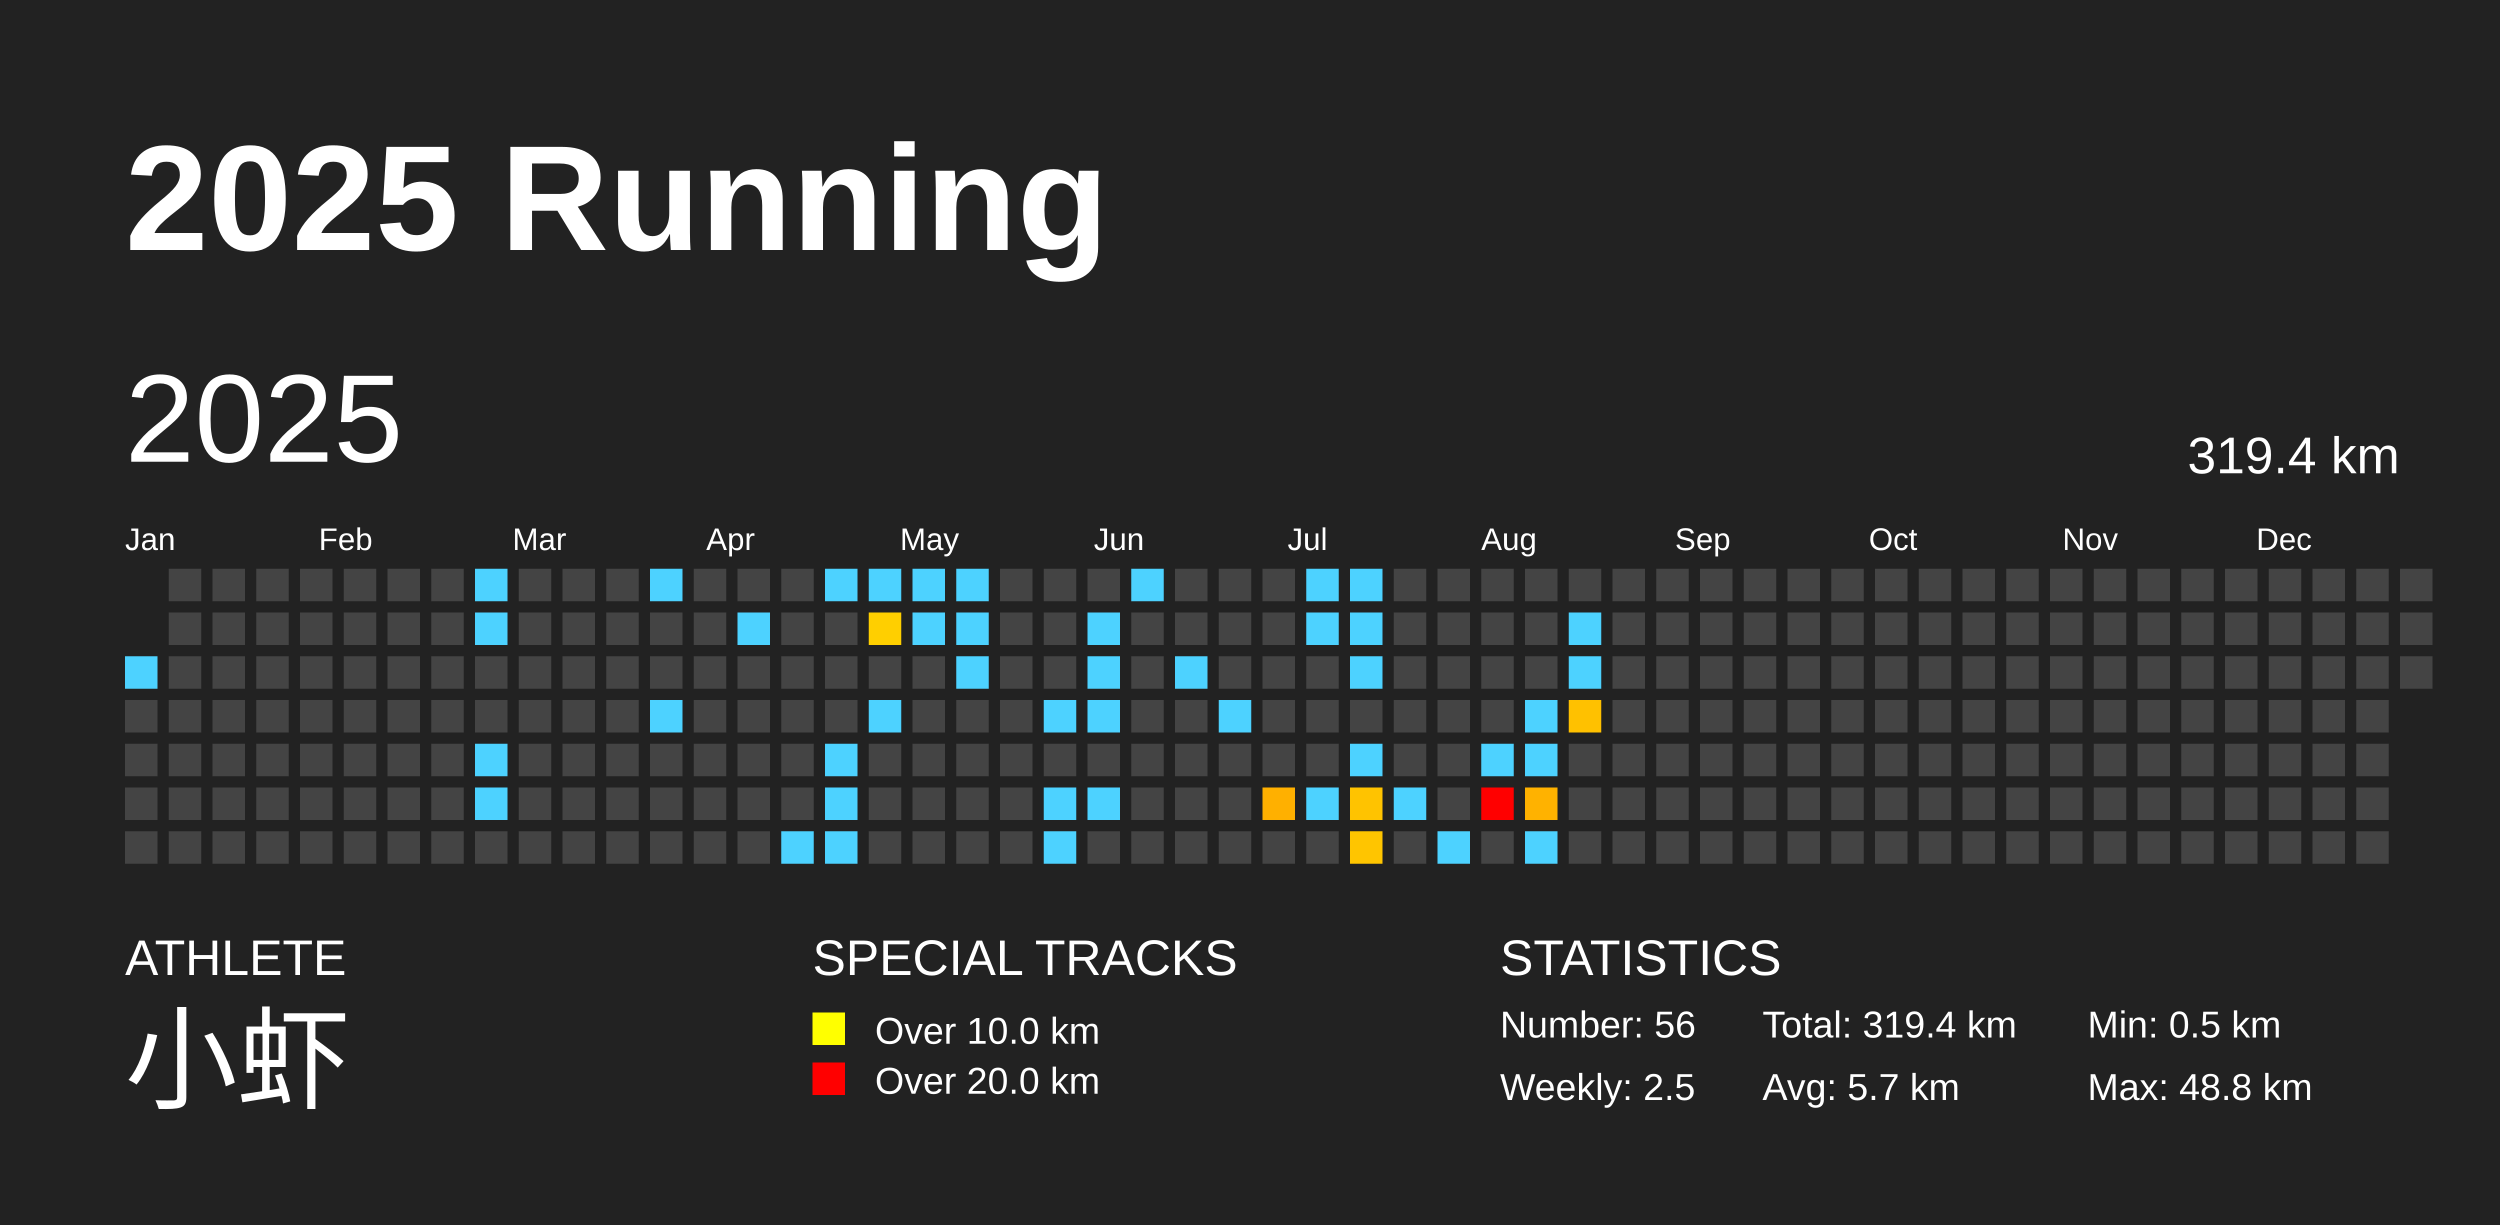
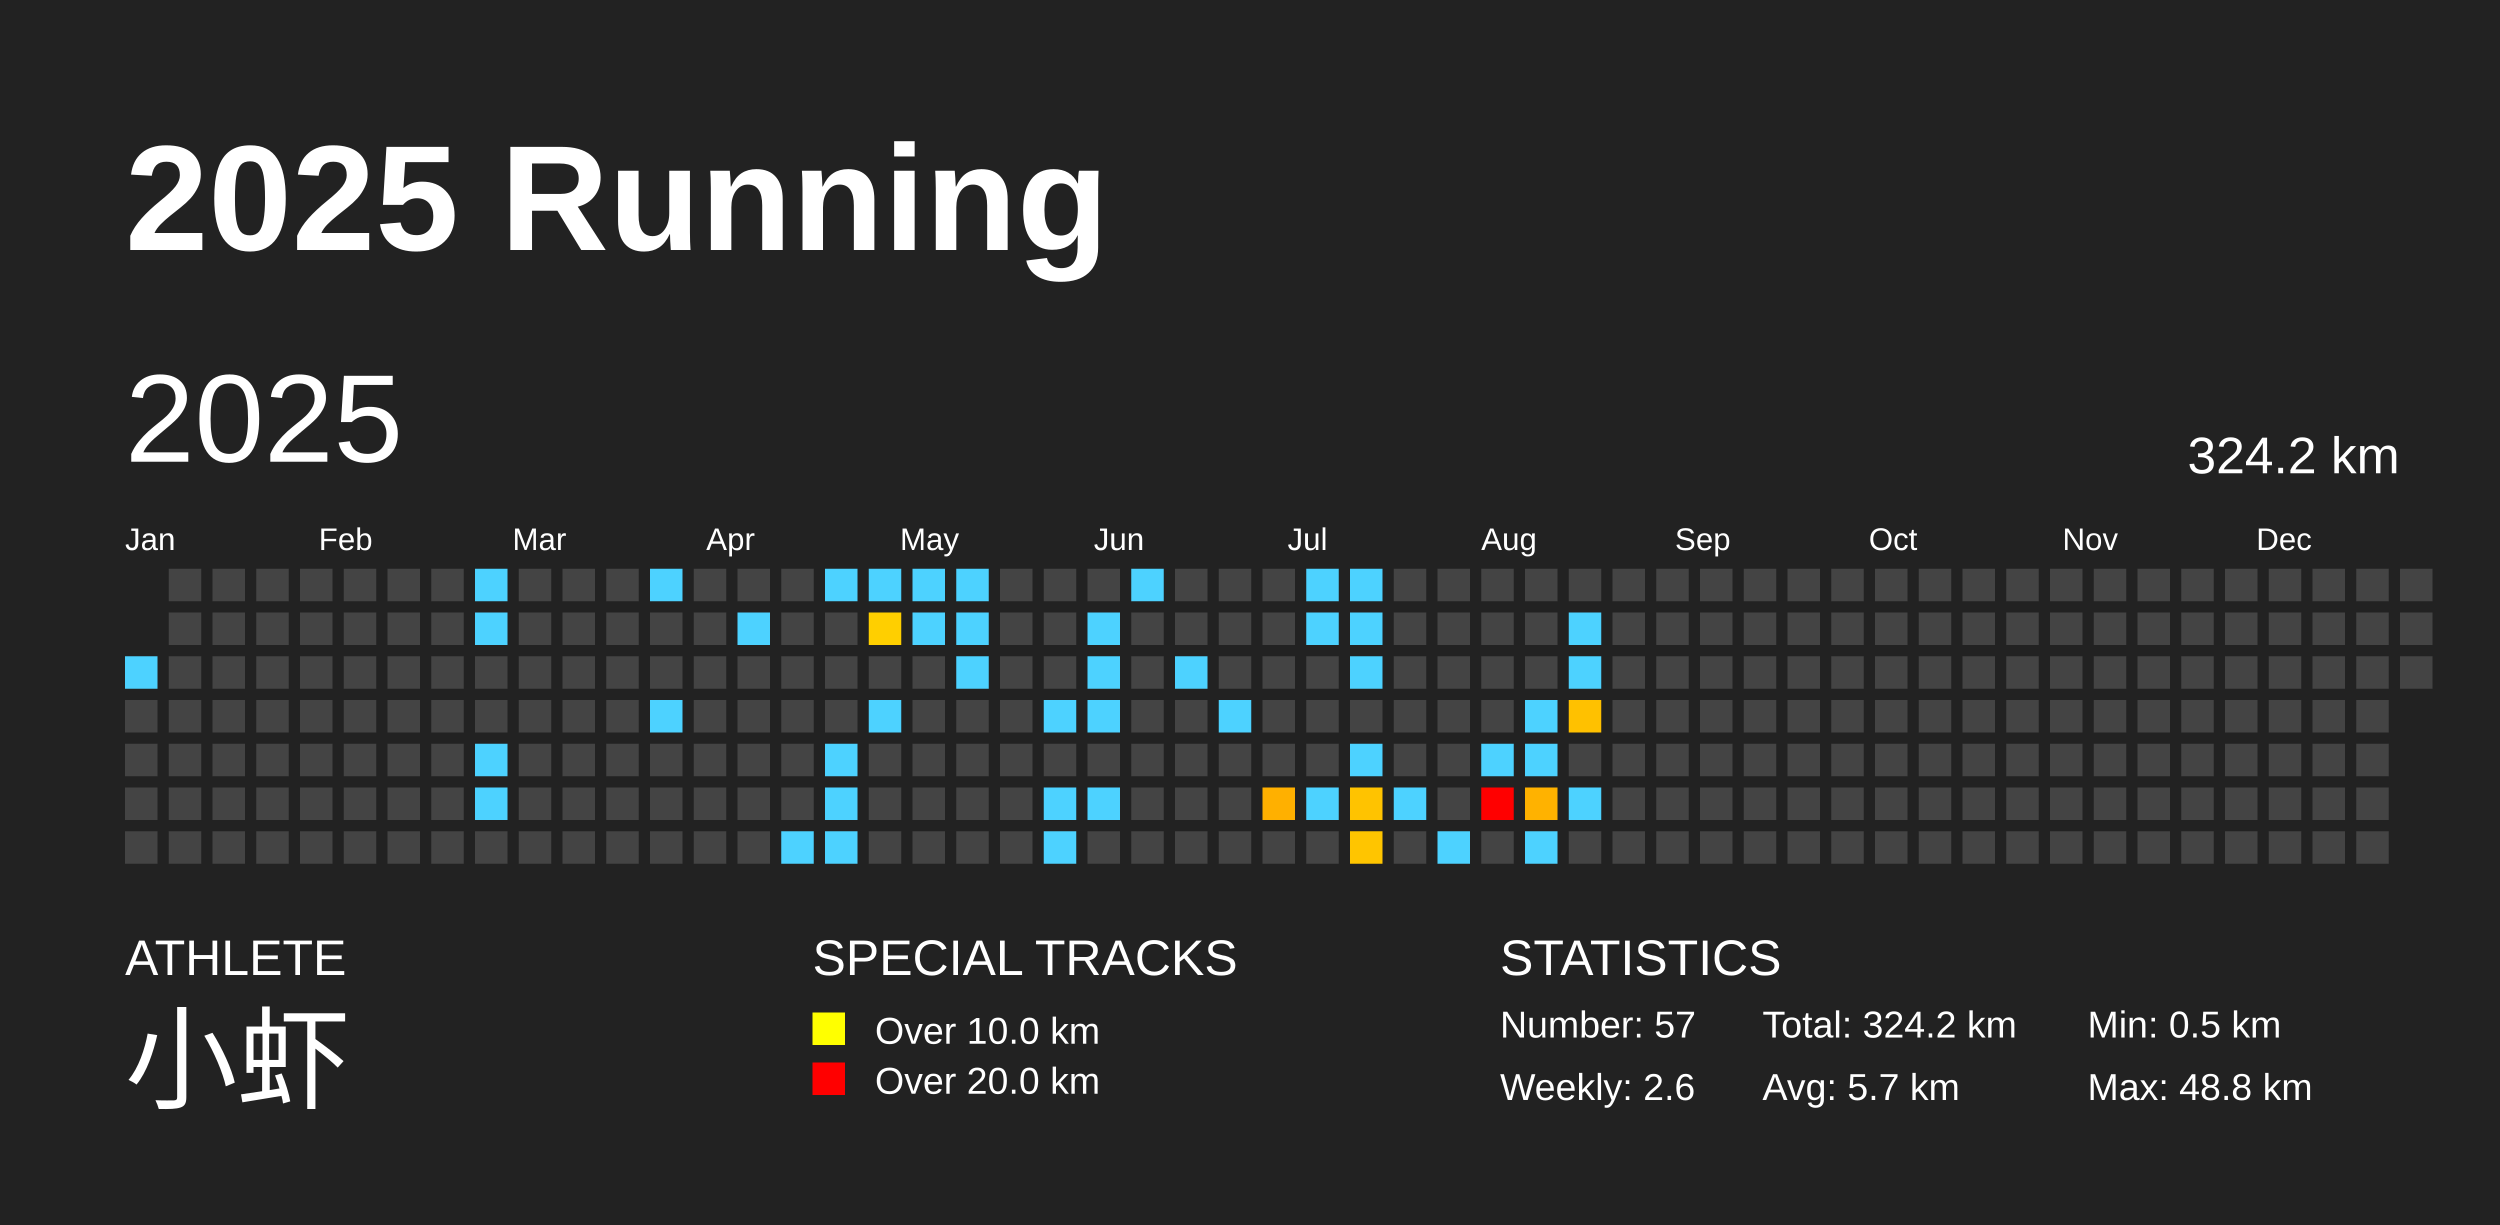
<svg xmlns="http://www.w3.org/2000/svg" baseProfile="full" height="98mm" version="1.1" viewBox="0,0,200,98" width="200mm">
  <defs />
  <rect fill="#222222" height="98" width="200" x="0" y="0" />
  <text fill="#FFFFFF" style="font-size:12px; font-family:Arial; font-weight:bold;" x="10" y="20">2025 Running</text>
  <text fill="#FFFFFF" style="font-size:4px; font-family:Arial" x="10" y="78">ATHLETE</text>
  <text fill="#FFFFFF" style="font-size:9px; font-family:Arial" x="10" y="88">小虾</text>
  <text fill="#FFFFFF" style="font-size:4px; font-family:Arial" x="65" y="78">SPECIAL TRACKS</text>
  <rect fill="yellow" height="2.6" width="2.6" x="65" y="81" />
  <text fill="#FFFFFF" style="font-size:3px; font-family:Arial" x="70" y="83.5">Over 10.0 km</text>
  <rect fill="red" height="2.6" width="2.6" x="65" y="85" />
  <text fill="#FFFFFF" style="font-size:3px; font-family:Arial" x="70" y="87.5">Over 20.0 km</text>
  <text fill="#FFFFFF" style="font-size:4px; font-family:Arial" x="120" y="78">STATISTICS</text>
-   <text fill="#FFFFFF" style="font-size:3px; font-family:Arial" x="120" y="83">Number: 56</text>
-   <text fill="#FFFFFF" style="font-size:3px; font-family:Arial" x="120" y="88">Weekly: 2.5</text>
-   <text fill="#FFFFFF" style="font-size:3px; font-family:Arial" x="141" y="83">Total: 319.4 km</text>
+   <text fill="#FFFFFF" style="font-size:3px; font-family:Arial" x="120" y="83">Number: 57</text>
+   <text fill="#FFFFFF" style="font-size:3px; font-family:Arial" x="120" y="88">Weekly: 2.6</text>
+   <text fill="#FFFFFF" style="font-size:3px; font-family:Arial" x="141" y="83">Total: 324.2 km</text>
  <text fill="#FFFFFF" style="font-size:3px; font-family:Arial" x="141" y="88">Avg: 5.7 km</text>
  <text fill="#FFFFFF" style="font-size:3px; font-family:Arial" x="167" y="83">Min: 0.5 km</text>
  <text fill="#FFFFFF" style="font-size:3px; font-family:Arial" x="167" y="88">Max: 48.8 km</text>
  <text dominant-baseline="hanging" fill="#FFFFFF" style="font-size:10.0px; font-family:Arial;" x="10" y="30">2025</text>
-   <text dominant-baseline="hanging" fill="#FFFFFF" style="font-size:4.125px; font-family:Arial;" x="175" y="35">319.4 km</text>
+   <text dominant-baseline="hanging" fill="#FFFFFF" style="font-size:4.125px; font-family:Arial;" x="175" y="35">324.2 km</text>
  <text fill="#FFFFFF" style="font-size:2.5px; font-family:Arial" x="10.0" y="44">Jan</text>
  <text fill="#FFFFFF" style="font-size:2.5px; font-family:Arial" x="25.5" y="44">Feb</text>
  <text fill="#FFFFFF" style="font-size:2.5px; font-family:Arial" x="41.0" y="44">Mar</text>
  <text fill="#FFFFFF" style="font-size:2.5px; font-family:Arial" x="56.5" y="44">Apr</text>
  <text fill="#FFFFFF" style="font-size:2.5px; font-family:Arial" x="72.0" y="44">May</text>
  <text fill="#FFFFFF" style="font-size:2.5px; font-family:Arial" x="87.5" y="44">Jun</text>
  <text fill="#FFFFFF" style="font-size:2.5px; font-family:Arial" x="103.0" y="44">Jul</text>
  <text fill="#FFFFFF" style="font-size:2.5px; font-family:Arial" x="118.5" y="44">Aug</text>
  <text fill="#FFFFFF" style="font-size:2.5px; font-family:Arial" x="134.0" y="44">Sep</text>
  <text fill="#FFFFFF" style="font-size:2.5px; font-family:Arial" x="149.5" y="44">Oct</text>
  <text fill="#FFFFFF" style="font-size:2.5px; font-family:Arial" x="165.0" y="44">Nov</text>
  <text fill="#FFFFFF" style="font-size:2.5px; font-family:Arial" x="180.5" y="44">Dec</text>
  <rect fill="#4dd2ff" height="2.6" width="2.6" x="10.0" y="52.5" />
  <rect fill="#444444" height="2.6" width="2.6" x="10.0" y="56.0" />
  <rect fill="#444444" height="2.6" width="2.6" x="10.0" y="59.5" />
  <rect fill="#444444" height="2.6" width="2.6" x="10.0" y="63.0" />
  <rect fill="#444444" height="2.6" width="2.6" x="10.0" y="66.5" />
  <rect fill="#444444" height="2.6" width="2.6" x="13.5" y="45.5" />
  <rect fill="#444444" height="2.6" width="2.6" x="13.5" y="49.0" />
  <rect fill="#444444" height="2.6" width="2.6" x="13.5" y="52.5" />
  <rect fill="#444444" height="2.6" width="2.6" x="13.5" y="56.0" />
  <rect fill="#444444" height="2.6" width="2.6" x="13.5" y="59.5" />
  <rect fill="#444444" height="2.6" width="2.6" x="13.5" y="63.0" />
  <rect fill="#444444" height="2.6" width="2.6" x="13.5" y="66.5" />
  <rect fill="#444444" height="2.6" width="2.6" x="17.0" y="45.5" />
  <rect fill="#444444" height="2.6" width="2.6" x="17.0" y="49.0" />
  <rect fill="#444444" height="2.6" width="2.6" x="17.0" y="52.5" />
  <rect fill="#444444" height="2.6" width="2.6" x="17.0" y="56.0" />
  <rect fill="#444444" height="2.6" width="2.6" x="17.0" y="59.5" />
  <rect fill="#444444" height="2.6" width="2.6" x="17.0" y="63.0" />
  <rect fill="#444444" height="2.6" width="2.6" x="17.0" y="66.5" />
  <rect fill="#444444" height="2.6" width="2.6" x="20.5" y="45.5" />
  <rect fill="#444444" height="2.6" width="2.6" x="20.5" y="49.0" />
  <rect fill="#444444" height="2.6" width="2.6" x="20.5" y="52.5" />
  <rect fill="#444444" height="2.6" width="2.6" x="20.5" y="56.0" />
  <rect fill="#444444" height="2.6" width="2.6" x="20.5" y="59.5" />
  <rect fill="#444444" height="2.6" width="2.6" x="20.5" y="63.0" />
  <rect fill="#444444" height="2.6" width="2.6" x="20.5" y="66.5" />
  <rect fill="#444444" height="2.6" width="2.6" x="24.0" y="45.5" />
  <rect fill="#444444" height="2.6" width="2.6" x="24.0" y="49.0" />
  <rect fill="#444444" height="2.6" width="2.6" x="24.0" y="52.5" />
  <rect fill="#444444" height="2.6" width="2.6" x="24.0" y="56.0" />
  <rect fill="#444444" height="2.6" width="2.6" x="24.0" y="59.5" />
  <rect fill="#444444" height="2.6" width="2.6" x="24.0" y="63.0" />
  <rect fill="#444444" height="2.6" width="2.6" x="24.0" y="66.5" />
  <rect fill="#444444" height="2.6" width="2.6" x="27.5" y="45.5" />
  <rect fill="#444444" height="2.6" width="2.6" x="27.5" y="49.0" />
  <rect fill="#444444" height="2.6" width="2.6" x="27.5" y="52.5" />
  <rect fill="#444444" height="2.6" width="2.6" x="27.5" y="56.0" />
  <rect fill="#444444" height="2.6" width="2.6" x="27.5" y="59.5" />
  <rect fill="#444444" height="2.6" width="2.6" x="27.5" y="63.0" />
  <rect fill="#444444" height="2.6" width="2.6" x="27.5" y="66.5" />
  <rect fill="#444444" height="2.6" width="2.6" x="31.0" y="45.5" />
  <rect fill="#444444" height="2.6" width="2.6" x="31.0" y="49.0" />
  <rect fill="#444444" height="2.6" width="2.6" x="31.0" y="52.5" />
  <rect fill="#444444" height="2.6" width="2.6" x="31.0" y="56.0" />
  <rect fill="#444444" height="2.6" width="2.6" x="31.0" y="59.5" />
  <rect fill="#444444" height="2.6" width="2.6" x="31.0" y="63.0" />
  <rect fill="#444444" height="2.6" width="2.6" x="31.0" y="66.5" />
  <rect fill="#444444" height="2.6" width="2.6" x="34.5" y="45.5" />
  <rect fill="#444444" height="2.6" width="2.6" x="34.5" y="49.0" />
  <rect fill="#444444" height="2.6" width="2.6" x="34.5" y="52.5" />
  <rect fill="#444444" height="2.6" width="2.6" x="34.5" y="56.0" />
  <rect fill="#444444" height="2.6" width="2.6" x="34.5" y="59.5" />
  <rect fill="#444444" height="2.6" width="2.6" x="34.5" y="63.0" />
  <rect fill="#444444" height="2.6" width="2.6" x="34.5" y="66.5" />
  <rect fill="#4dd2ff" height="2.6" width="2.6" x="38.0" y="45.5" />
  <rect fill="#4dd2ff" height="2.6" width="2.6" x="38.0" y="49.0" />
  <rect fill="#444444" height="2.6" width="2.6" x="38.0" y="52.5" />
  <rect fill="#444444" height="2.6" width="2.6" x="38.0" y="56.0" />
  <rect fill="#4dd2ff" height="2.6" width="2.6" x="38.0" y="59.5" />
  <rect fill="#4dd2ff" height="2.6" width="2.6" x="38.0" y="63.0" />
  <rect fill="#444444" height="2.6" width="2.6" x="38.0" y="66.5" />
  <rect fill="#444444" height="2.6" width="2.6" x="41.5" y="45.5" />
  <rect fill="#444444" height="2.6" width="2.6" x="41.5" y="49.0" />
  <rect fill="#444444" height="2.6" width="2.6" x="41.5" y="52.5" />
  <rect fill="#444444" height="2.6" width="2.6" x="41.5" y="56.0" />
  <rect fill="#444444" height="2.6" width="2.6" x="41.5" y="59.5" />
  <rect fill="#444444" height="2.6" width="2.6" x="41.5" y="63.0" />
  <rect fill="#444444" height="2.6" width="2.6" x="41.5" y="66.5" />
  <rect fill="#444444" height="2.6" width="2.6" x="45.0" y="45.5" />
  <rect fill="#444444" height="2.6" width="2.6" x="45.0" y="49.0" />
  <rect fill="#444444" height="2.6" width="2.6" x="45.0" y="52.5" />
  <rect fill="#444444" height="2.6" width="2.6" x="45.0" y="56.0" />
  <rect fill="#444444" height="2.6" width="2.6" x="45.0" y="59.5" />
  <rect fill="#444444" height="2.6" width="2.6" x="45.0" y="63.0" />
  <rect fill="#444444" height="2.6" width="2.6" x="45.0" y="66.5" />
  <rect fill="#444444" height="2.6" width="2.6" x="48.5" y="45.5" />
  <rect fill="#444444" height="2.6" width="2.6" x="48.5" y="49.0" />
  <rect fill="#444444" height="2.6" width="2.6" x="48.5" y="52.5" />
  <rect fill="#444444" height="2.6" width="2.6" x="48.5" y="56.0" />
  <rect fill="#444444" height="2.6" width="2.6" x="48.5" y="59.5" />
  <rect fill="#444444" height="2.6" width="2.6" x="48.5" y="63.0" />
  <rect fill="#444444" height="2.6" width="2.6" x="48.5" y="66.5" />
  <rect fill="#4dd2ff" height="2.6" width="2.6" x="52.0" y="45.5" />
  <rect fill="#444444" height="2.6" width="2.6" x="52.0" y="49.0" />
  <rect fill="#444444" height="2.6" width="2.6" x="52.0" y="52.5" />
  <rect fill="#4dd2ff" height="2.6" width="2.6" x="52.0" y="56.0" />
  <rect fill="#444444" height="2.6" width="2.6" x="52.0" y="59.5" />
  <rect fill="#444444" height="2.6" width="2.6" x="52.0" y="63.0" />
  <rect fill="#444444" height="2.6" width="2.6" x="52.0" y="66.5" />
  <rect fill="#444444" height="2.6" width="2.6" x="55.5" y="45.5" />
  <rect fill="#444444" height="2.6" width="2.6" x="55.5" y="49.0" />
  <rect fill="#444444" height="2.6" width="2.6" x="55.5" y="52.5" />
  <rect fill="#444444" height="2.6" width="2.6" x="55.5" y="56.0" />
  <rect fill="#444444" height="2.6" width="2.6" x="55.5" y="59.5" />
  <rect fill="#444444" height="2.6" width="2.6" x="55.5" y="63.0" />
  <rect fill="#444444" height="2.6" width="2.6" x="55.5" y="66.5" />
  <rect fill="#444444" height="2.6" width="2.6" x="59.0" y="45.5" />
  <rect fill="#4dd2ff" height="2.6" width="2.6" x="59.0" y="49.0" />
  <rect fill="#444444" height="2.6" width="2.6" x="59.0" y="52.5" />
  <rect fill="#444444" height="2.6" width="2.6" x="59.0" y="56.0" />
  <rect fill="#444444" height="2.6" width="2.6" x="59.0" y="59.5" />
  <rect fill="#444444" height="2.6" width="2.6" x="59.0" y="63.0" />
  <rect fill="#444444" height="2.6" width="2.6" x="59.0" y="66.5" />
  <rect fill="#444444" height="2.6" width="2.6" x="62.5" y="45.5" />
  <rect fill="#444444" height="2.6" width="2.6" x="62.5" y="49.0" />
  <rect fill="#444444" height="2.6" width="2.6" x="62.5" y="52.5" />
  <rect fill="#444444" height="2.6" width="2.6" x="62.5" y="56.0" />
  <rect fill="#444444" height="2.6" width="2.6" x="62.5" y="59.5" />
  <rect fill="#444444" height="2.6" width="2.6" x="62.5" y="63.0" />
  <rect fill="#4dd2ff" height="2.6" width="2.6" x="62.5" y="66.5" />
  <rect fill="#4dd2ff" height="2.6" width="2.6" x="66.0" y="45.5" />
  <rect fill="#444444" height="2.6" width="2.6" x="66.0" y="49.0" />
  <rect fill="#444444" height="2.6" width="2.6" x="66.0" y="52.5" />
  <rect fill="#444444" height="2.6" width="2.6" x="66.0" y="56.0" />
  <rect fill="#4dd2ff" height="2.6" width="2.6" x="66.0" y="59.5" />
  <rect fill="#4dd2ff" height="2.6" width="2.6" x="66.0" y="63.0" />
  <rect fill="#4dd2ff" height="2.6" width="2.6" x="66.0" y="66.5" />
  <rect fill="#4dd2ff" height="2.6" width="2.6" x="69.5" y="45.5" />
  <rect fill="#ffcf00" height="2.6" width="2.6" x="69.5" y="49.0" />
  <rect fill="#444444" height="2.6" width="2.6" x="69.5" y="52.5" />
  <rect fill="#4dd2ff" height="2.6" width="2.6" x="69.5" y="56.0" />
  <rect fill="#444444" height="2.6" width="2.6" x="69.5" y="59.5" />
  <rect fill="#444444" height="2.6" width="2.6" x="69.5" y="63.0" />
  <rect fill="#444444" height="2.6" width="2.6" x="69.5" y="66.5" />
  <rect fill="#4dd2ff" height="2.6" width="2.6" x="73.0" y="45.5" />
  <rect fill="#4dd2ff" height="2.6" width="2.6" x="73.0" y="49.0" />
  <rect fill="#444444" height="2.6" width="2.6" x="73.0" y="52.5" />
  <rect fill="#444444" height="2.6" width="2.6" x="73.0" y="56.0" />
  <rect fill="#444444" height="2.6" width="2.6" x="73.0" y="59.5" />
  <rect fill="#444444" height="2.6" width="2.6" x="73.0" y="63.0" />
  <rect fill="#444444" height="2.6" width="2.6" x="73.0" y="66.5" />
  <rect fill="#4dd2ff" height="2.6" width="2.6" x="76.5" y="45.5" />
  <rect fill="#4dd2ff" height="2.6" width="2.6" x="76.5" y="49.0" />
  <rect fill="#4dd2ff" height="2.6" width="2.6" x="76.5" y="52.5" />
  <rect fill="#444444" height="2.6" width="2.6" x="76.5" y="56.0" />
  <rect fill="#444444" height="2.6" width="2.6" x="76.5" y="59.5" />
  <rect fill="#444444" height="2.6" width="2.6" x="76.5" y="63.0" />
  <rect fill="#444444" height="2.6" width="2.6" x="76.5" y="66.5" />
  <rect fill="#444444" height="2.6" width="2.6" x="80.0" y="45.5" />
  <rect fill="#444444" height="2.6" width="2.6" x="80.0" y="49.0" />
  <rect fill="#444444" height="2.6" width="2.6" x="80.0" y="52.5" />
  <rect fill="#444444" height="2.6" width="2.6" x="80.0" y="56.0" />
  <rect fill="#444444" height="2.6" width="2.6" x="80.0" y="59.5" />
  <rect fill="#444444" height="2.6" width="2.6" x="80.0" y="63.0" />
  <rect fill="#444444" height="2.6" width="2.6" x="80.0" y="66.5" />
  <rect fill="#444444" height="2.6" width="2.6" x="83.5" y="45.5" />
  <rect fill="#444444" height="2.6" width="2.6" x="83.5" y="49.0" />
  <rect fill="#444444" height="2.6" width="2.6" x="83.5" y="52.5" />
  <rect fill="#4dd2ff" height="2.6" width="2.6" x="83.5" y="56.0" />
  <rect fill="#444444" height="2.6" width="2.6" x="83.5" y="59.5" />
  <rect fill="#4dd2ff" height="2.6" width="2.6" x="83.5" y="63.0" />
  <rect fill="#4dd2ff" height="2.6" width="2.6" x="83.5" y="66.5" />
  <rect fill="#444444" height="2.6" width="2.6" x="87.0" y="45.5" />
  <rect fill="#4dd2ff" height="2.6" width="2.6" x="87.0" y="49.0" />
  <rect fill="#4dd2ff" height="2.6" width="2.6" x="87.0" y="52.5" />
  <rect fill="#4dd2ff" height="2.6" width="2.6" x="87.0" y="56.0" />
  <rect fill="#444444" height="2.6" width="2.6" x="87.0" y="59.5" />
  <rect fill="#4dd2ff" height="2.6" width="2.6" x="87.0" y="63.0" />
  <rect fill="#444444" height="2.6" width="2.6" x="87.0" y="66.5" />
  <rect fill="#4dd2ff" height="2.6" width="2.6" x="90.5" y="45.5" />
  <rect fill="#444444" height="2.6" width="2.6" x="90.5" y="49.0" />
  <rect fill="#444444" height="2.6" width="2.6" x="90.5" y="52.5" />
  <rect fill="#444444" height="2.6" width="2.6" x="90.5" y="56.0" />
  <rect fill="#444444" height="2.6" width="2.6" x="90.5" y="59.5" />
  <rect fill="#444444" height="2.6" width="2.6" x="90.5" y="63.0" />
  <rect fill="#444444" height="2.6" width="2.6" x="90.5" y="66.5" />
  <rect fill="#444444" height="2.6" width="2.6" x="94.0" y="45.5" />
  <rect fill="#444444" height="2.6" width="2.6" x="94.0" y="49.0" />
  <rect fill="#4dd2ff" height="2.6" width="2.6" x="94.0" y="52.5" />
  <rect fill="#444444" height="2.6" width="2.6" x="94.0" y="56.0" />
  <rect fill="#444444" height="2.6" width="2.6" x="94.0" y="59.5" />
  <rect fill="#444444" height="2.6" width="2.6" x="94.0" y="63.0" />
  <rect fill="#444444" height="2.6" width="2.6" x="94.0" y="66.5" />
  <rect fill="#444444" height="2.6" width="2.6" x="97.5" y="45.5" />
  <rect fill="#444444" height="2.6" width="2.6" x="97.5" y="49.0" />
  <rect fill="#444444" height="2.6" width="2.6" x="97.5" y="52.5" />
  <rect fill="#4dd2ff" height="2.6" width="2.6" x="97.5" y="56.0" />
  <rect fill="#444444" height="2.6" width="2.6" x="97.5" y="59.5" />
  <rect fill="#444444" height="2.6" width="2.6" x="97.5" y="63.0" />
  <rect fill="#444444" height="2.6" width="2.6" x="97.5" y="66.5" />
  <rect fill="#444444" height="2.6" width="2.6" x="101.0" y="45.5" />
  <rect fill="#444444" height="2.6" width="2.6" x="101.0" y="49.0" />
  <rect fill="#444444" height="2.6" width="2.6" x="101.0" y="52.5" />
  <rect fill="#444444" height="2.6" width="2.6" x="101.0" y="56.0" />
  <rect fill="#444444" height="2.6" width="2.6" x="101.0" y="59.5" />
  <rect fill="#ffb000" height="2.6" width="2.6" x="101.0" y="63.0" />
  <rect fill="#444444" height="2.6" width="2.6" x="101.0" y="66.5" />
  <rect fill="#4dd2ff" height="2.6" width="2.6" x="104.5" y="45.5" />
  <rect fill="#4dd2ff" height="2.6" width="2.6" x="104.5" y="49.0" />
  <rect fill="#444444" height="2.6" width="2.6" x="104.5" y="52.5" />
  <rect fill="#444444" height="2.6" width="2.6" x="104.5" y="56.0" />
  <rect fill="#444444" height="2.6" width="2.6" x="104.5" y="59.5" />
  <rect fill="#4dd2ff" height="2.6" width="2.6" x="104.5" y="63.0" />
  <rect fill="#444444" height="2.6" width="2.6" x="104.5" y="66.5" />
  <rect fill="#4dd2ff" height="2.6" width="2.6" x="108.0" y="45.5" />
  <rect fill="#4dd2ff" height="2.6" width="2.6" x="108.0" y="49.0" />
  <rect fill="#4dd2ff" height="2.6" width="2.6" x="108.0" y="52.5" />
  <rect fill="#444444" height="2.6" width="2.6" x="108.0" y="56.0" />
  <rect fill="#4dd2ff" height="2.6" width="2.6" x="108.0" y="59.5" />
  <rect fill="#ffc300" height="2.6" width="2.6" x="108.0" y="63.0" />
  <rect fill="#ffc500" height="2.6" width="2.6" x="108.0" y="66.5" />
  <rect fill="#444444" height="2.6" width="2.6" x="111.5" y="45.5" />
  <rect fill="#444444" height="2.6" width="2.6" x="111.5" y="49.0" />
  <rect fill="#444444" height="2.6" width="2.6" x="111.5" y="52.5" />
  <rect fill="#444444" height="2.6" width="2.6" x="111.5" y="56.0" />
  <rect fill="#444444" height="2.6" width="2.6" x="111.5" y="59.5" />
  <rect fill="#4dd2ff" height="2.6" width="2.6" x="111.5" y="63.0" />
  <rect fill="#444444" height="2.6" width="2.6" x="111.5" y="66.5" />
  <rect fill="#444444" height="2.6" width="2.6" x="115.0" y="45.5" />
  <rect fill="#444444" height="2.6" width="2.6" x="115.0" y="49.0" />
  <rect fill="#444444" height="2.6" width="2.6" x="115.0" y="52.5" />
  <rect fill="#444444" height="2.6" width="2.6" x="115.0" y="56.0" />
  <rect fill="#444444" height="2.6" width="2.6" x="115.0" y="59.5" />
  <rect fill="#444444" height="2.6" width="2.6" x="115.0" y="63.0" />
  <rect fill="#4dd2ff" height="2.6" width="2.6" x="115.0" y="66.5" />
  <rect fill="#444444" height="2.6" width="2.6" x="118.5" y="45.5" />
  <rect fill="#444444" height="2.6" width="2.6" x="118.5" y="49.0" />
  <rect fill="#444444" height="2.6" width="2.6" x="118.5" y="52.5" />
  <rect fill="#444444" height="2.6" width="2.6" x="118.5" y="56.0" />
  <rect fill="#4dd2ff" height="2.6" width="2.6" x="118.5" y="59.5" />
  <rect fill="red" height="2.6" width="2.6" x="118.5" y="63.0" />
  <rect fill="#444444" height="2.6" width="2.6" x="118.5" y="66.5" />
  <rect fill="#444444" height="2.6" width="2.6" x="122.0" y="45.5" />
  <rect fill="#444444" height="2.6" width="2.6" x="122.0" y="49.0" />
  <rect fill="#444444" height="2.6" width="2.6" x="122.0" y="52.5" />
  <rect fill="#4dd2ff" height="2.6" width="2.6" x="122.0" y="56.0" />
  <rect fill="#4dd2ff" height="2.6" width="2.6" x="122.0" y="59.5" />
  <rect fill="#ffb200" height="2.6" width="2.6" x="122.0" y="63.0" />
  <rect fill="#4dd2ff" height="2.6" width="2.6" x="122.0" y="66.5" />
  <rect fill="#444444" height="2.6" width="2.6" x="125.5" y="45.5" />
  <rect fill="#4dd2ff" height="2.6" width="2.6" x="125.5" y="49.0" />
  <rect fill="#4dd2ff" height="2.6" width="2.6" x="125.5" y="52.5" />
  <rect fill="#ffc100" height="2.6" width="2.6" x="125.5" y="56.0" />
  <rect fill="#444444" height="2.6" width="2.6" x="125.5" y="59.5" />
-   <rect fill="#444444" height="2.6" width="2.6" x="125.5" y="63.0" />
+   <rect fill="#4dd2ff" height="2.6" width="2.6" x="125.5" y="63.0" />
  <rect fill="#444444" height="2.6" width="2.6" x="125.5" y="66.5" />
  <rect fill="#444444" height="2.6" width="2.6" x="129.0" y="45.5" />
  <rect fill="#444444" height="2.6" width="2.6" x="129.0" y="49.0" />
  <rect fill="#444444" height="2.6" width="2.6" x="129.0" y="52.5" />
  <rect fill="#444444" height="2.6" width="2.6" x="129.0" y="56.0" />
  <rect fill="#444444" height="2.6" width="2.6" x="129.0" y="59.5" />
  <rect fill="#444444" height="2.6" width="2.6" x="129.0" y="63.0" />
  <rect fill="#444444" height="2.6" width="2.6" x="129.0" y="66.5" />
  <rect fill="#444444" height="2.6" width="2.6" x="132.5" y="45.5" />
  <rect fill="#444444" height="2.6" width="2.6" x="132.5" y="49.0" />
  <rect fill="#444444" height="2.6" width="2.6" x="132.5" y="52.5" />
  <rect fill="#444444" height="2.6" width="2.6" x="132.5" y="56.0" />
  <rect fill="#444444" height="2.6" width="2.6" x="132.5" y="59.5" />
  <rect fill="#444444" height="2.6" width="2.6" x="132.5" y="63.0" />
  <rect fill="#444444" height="2.6" width="2.6" x="132.5" y="66.5" />
  <rect fill="#444444" height="2.6" width="2.6" x="136.0" y="45.5" />
  <rect fill="#444444" height="2.6" width="2.6" x="136.0" y="49.0" />
  <rect fill="#444444" height="2.6" width="2.6" x="136.0" y="52.5" />
  <rect fill="#444444" height="2.6" width="2.6" x="136.0" y="56.0" />
  <rect fill="#444444" height="2.6" width="2.6" x="136.0" y="59.5" />
  <rect fill="#444444" height="2.6" width="2.6" x="136.0" y="63.0" />
  <rect fill="#444444" height="2.6" width="2.6" x="136.0" y="66.5" />
  <rect fill="#444444" height="2.6" width="2.6" x="139.5" y="45.5" />
  <rect fill="#444444" height="2.6" width="2.6" x="139.5" y="49.0" />
  <rect fill="#444444" height="2.6" width="2.6" x="139.5" y="52.5" />
  <rect fill="#444444" height="2.6" width="2.6" x="139.5" y="56.0" />
  <rect fill="#444444" height="2.6" width="2.6" x="139.5" y="59.5" />
  <rect fill="#444444" height="2.6" width="2.6" x="139.5" y="63.0" />
  <rect fill="#444444" height="2.6" width="2.6" x="139.5" y="66.5" />
  <rect fill="#444444" height="2.6" width="2.6" x="143.0" y="45.5" />
  <rect fill="#444444" height="2.6" width="2.6" x="143.0" y="49.0" />
  <rect fill="#444444" height="2.6" width="2.6" x="143.0" y="52.5" />
  <rect fill="#444444" height="2.6" width="2.6" x="143.0" y="56.0" />
  <rect fill="#444444" height="2.6" width="2.6" x="143.0" y="59.5" />
  <rect fill="#444444" height="2.6" width="2.6" x="143.0" y="63.0" />
  <rect fill="#444444" height="2.6" width="2.6" x="143.0" y="66.5" />
  <rect fill="#444444" height="2.6" width="2.6" x="146.5" y="45.5" />
  <rect fill="#444444" height="2.6" width="2.6" x="146.5" y="49.0" />
  <rect fill="#444444" height="2.6" width="2.6" x="146.5" y="52.5" />
  <rect fill="#444444" height="2.6" width="2.6" x="146.5" y="56.0" />
  <rect fill="#444444" height="2.6" width="2.6" x="146.5" y="59.5" />
  <rect fill="#444444" height="2.6" width="2.6" x="146.5" y="63.0" />
  <rect fill="#444444" height="2.6" width="2.6" x="146.5" y="66.5" />
  <rect fill="#444444" height="2.6" width="2.6" x="150.0" y="45.5" />
  <rect fill="#444444" height="2.6" width="2.6" x="150.0" y="49.0" />
  <rect fill="#444444" height="2.6" width="2.6" x="150.0" y="52.5" />
  <rect fill="#444444" height="2.6" width="2.6" x="150.0" y="56.0" />
  <rect fill="#444444" height="2.6" width="2.6" x="150.0" y="59.5" />
  <rect fill="#444444" height="2.6" width="2.6" x="150.0" y="63.0" />
  <rect fill="#444444" height="2.6" width="2.6" x="150.0" y="66.5" />
  <rect fill="#444444" height="2.6" width="2.6" x="153.5" y="45.5" />
  <rect fill="#444444" height="2.6" width="2.6" x="153.5" y="49.0" />
  <rect fill="#444444" height="2.6" width="2.6" x="153.5" y="52.5" />
  <rect fill="#444444" height="2.6" width="2.6" x="153.5" y="56.0" />
  <rect fill="#444444" height="2.6" width="2.6" x="153.5" y="59.5" />
  <rect fill="#444444" height="2.6" width="2.6" x="153.5" y="63.0" />
  <rect fill="#444444" height="2.6" width="2.6" x="153.5" y="66.5" />
  <rect fill="#444444" height="2.6" width="2.6" x="157.0" y="45.5" />
  <rect fill="#444444" height="2.6" width="2.6" x="157.0" y="49.0" />
  <rect fill="#444444" height="2.6" width="2.6" x="157.0" y="52.5" />
  <rect fill="#444444" height="2.6" width="2.6" x="157.0" y="56.0" />
  <rect fill="#444444" height="2.6" width="2.6" x="157.0" y="59.5" />
  <rect fill="#444444" height="2.6" width="2.6" x="157.0" y="63.0" />
  <rect fill="#444444" height="2.6" width="2.6" x="157.0" y="66.5" />
  <rect fill="#444444" height="2.6" width="2.6" x="160.5" y="45.5" />
  <rect fill="#444444" height="2.6" width="2.6" x="160.5" y="49.0" />
  <rect fill="#444444" height="2.6" width="2.6" x="160.5" y="52.5" />
  <rect fill="#444444" height="2.6" width="2.6" x="160.5" y="56.0" />
  <rect fill="#444444" height="2.6" width="2.6" x="160.5" y="59.5" />
  <rect fill="#444444" height="2.6" width="2.6" x="160.5" y="63.0" />
  <rect fill="#444444" height="2.6" width="2.6" x="160.5" y="66.5" />
  <rect fill="#444444" height="2.6" width="2.6" x="164.0" y="45.5" />
  <rect fill="#444444" height="2.6" width="2.6" x="164.0" y="49.0" />
  <rect fill="#444444" height="2.6" width="2.6" x="164.0" y="52.5" />
  <rect fill="#444444" height="2.6" width="2.6" x="164.0" y="56.0" />
  <rect fill="#444444" height="2.6" width="2.6" x="164.0" y="59.5" />
  <rect fill="#444444" height="2.6" width="2.6" x="164.0" y="63.0" />
  <rect fill="#444444" height="2.6" width="2.6" x="164.0" y="66.5" />
  <rect fill="#444444" height="2.6" width="2.6" x="167.5" y="45.5" />
  <rect fill="#444444" height="2.6" width="2.6" x="167.5" y="49.0" />
  <rect fill="#444444" height="2.6" width="2.6" x="167.5" y="52.5" />
  <rect fill="#444444" height="2.6" width="2.6" x="167.5" y="56.0" />
  <rect fill="#444444" height="2.6" width="2.6" x="167.5" y="59.5" />
  <rect fill="#444444" height="2.6" width="2.6" x="167.5" y="63.0" />
  <rect fill="#444444" height="2.6" width="2.6" x="167.5" y="66.5" />
  <rect fill="#444444" height="2.6" width="2.6" x="171.0" y="45.5" />
  <rect fill="#444444" height="2.6" width="2.6" x="171.0" y="49.0" />
  <rect fill="#444444" height="2.6" width="2.6" x="171.0" y="52.5" />
  <rect fill="#444444" height="2.6" width="2.6" x="171.0" y="56.0" />
  <rect fill="#444444" height="2.6" width="2.6" x="171.0" y="59.5" />
  <rect fill="#444444" height="2.6" width="2.6" x="171.0" y="63.0" />
  <rect fill="#444444" height="2.6" width="2.6" x="171.0" y="66.5" />
  <rect fill="#444444" height="2.6" width="2.6" x="174.5" y="45.5" />
  <rect fill="#444444" height="2.6" width="2.6" x="174.5" y="49.0" />
  <rect fill="#444444" height="2.6" width="2.6" x="174.5" y="52.5" />
  <rect fill="#444444" height="2.6" width="2.6" x="174.5" y="56.0" />
  <rect fill="#444444" height="2.6" width="2.6" x="174.5" y="59.5" />
  <rect fill="#444444" height="2.6" width="2.6" x="174.5" y="63.0" />
  <rect fill="#444444" height="2.6" width="2.6" x="174.5" y="66.5" />
  <rect fill="#444444" height="2.6" width="2.6" x="178.0" y="45.5" />
  <rect fill="#444444" height="2.6" width="2.6" x="178.0" y="49.0" />
  <rect fill="#444444" height="2.6" width="2.6" x="178.0" y="52.5" />
  <rect fill="#444444" height="2.6" width="2.6" x="178.0" y="56.0" />
  <rect fill="#444444" height="2.6" width="2.6" x="178.0" y="59.5" />
  <rect fill="#444444" height="2.6" width="2.6" x="178.0" y="63.0" />
  <rect fill="#444444" height="2.6" width="2.6" x="178.0" y="66.5" />
  <rect fill="#444444" height="2.6" width="2.6" x="181.5" y="45.5" />
  <rect fill="#444444" height="2.6" width="2.6" x="181.5" y="49.0" />
  <rect fill="#444444" height="2.6" width="2.6" x="181.5" y="52.5" />
  <rect fill="#444444" height="2.6" width="2.6" x="181.5" y="56.0" />
  <rect fill="#444444" height="2.6" width="2.6" x="181.5" y="59.5" />
  <rect fill="#444444" height="2.6" width="2.6" x="181.5" y="63.0" />
  <rect fill="#444444" height="2.6" width="2.6" x="181.5" y="66.5" />
  <rect fill="#444444" height="2.6" width="2.6" x="185.0" y="45.5" />
  <rect fill="#444444" height="2.6" width="2.6" x="185.0" y="49.0" />
  <rect fill="#444444" height="2.6" width="2.6" x="185.0" y="52.5" />
  <rect fill="#444444" height="2.6" width="2.6" x="185.0" y="56.0" />
  <rect fill="#444444" height="2.6" width="2.6" x="185.0" y="59.5" />
  <rect fill="#444444" height="2.6" width="2.6" x="185.0" y="63.0" />
  <rect fill="#444444" height="2.6" width="2.6" x="185.0" y="66.5" />
  <rect fill="#444444" height="2.6" width="2.6" x="188.5" y="45.5" />
  <rect fill="#444444" height="2.6" width="2.6" x="188.5" y="49.0" />
  <rect fill="#444444" height="2.6" width="2.6" x="188.5" y="52.5" />
  <rect fill="#444444" height="2.6" width="2.6" x="188.5" y="56.0" />
  <rect fill="#444444" height="2.6" width="2.6" x="188.5" y="59.5" />
  <rect fill="#444444" height="2.6" width="2.6" x="188.5" y="63.0" />
  <rect fill="#444444" height="2.6" width="2.6" x="188.5" y="66.5" />
  <rect fill="#444444" height="2.6" width="2.6" x="192.0" y="45.5" />
  <rect fill="#444444" height="2.6" width="2.6" x="192.0" y="49.0" />
  <rect fill="#444444" height="2.6" width="2.6" x="192.0" y="52.5" />
</svg>
